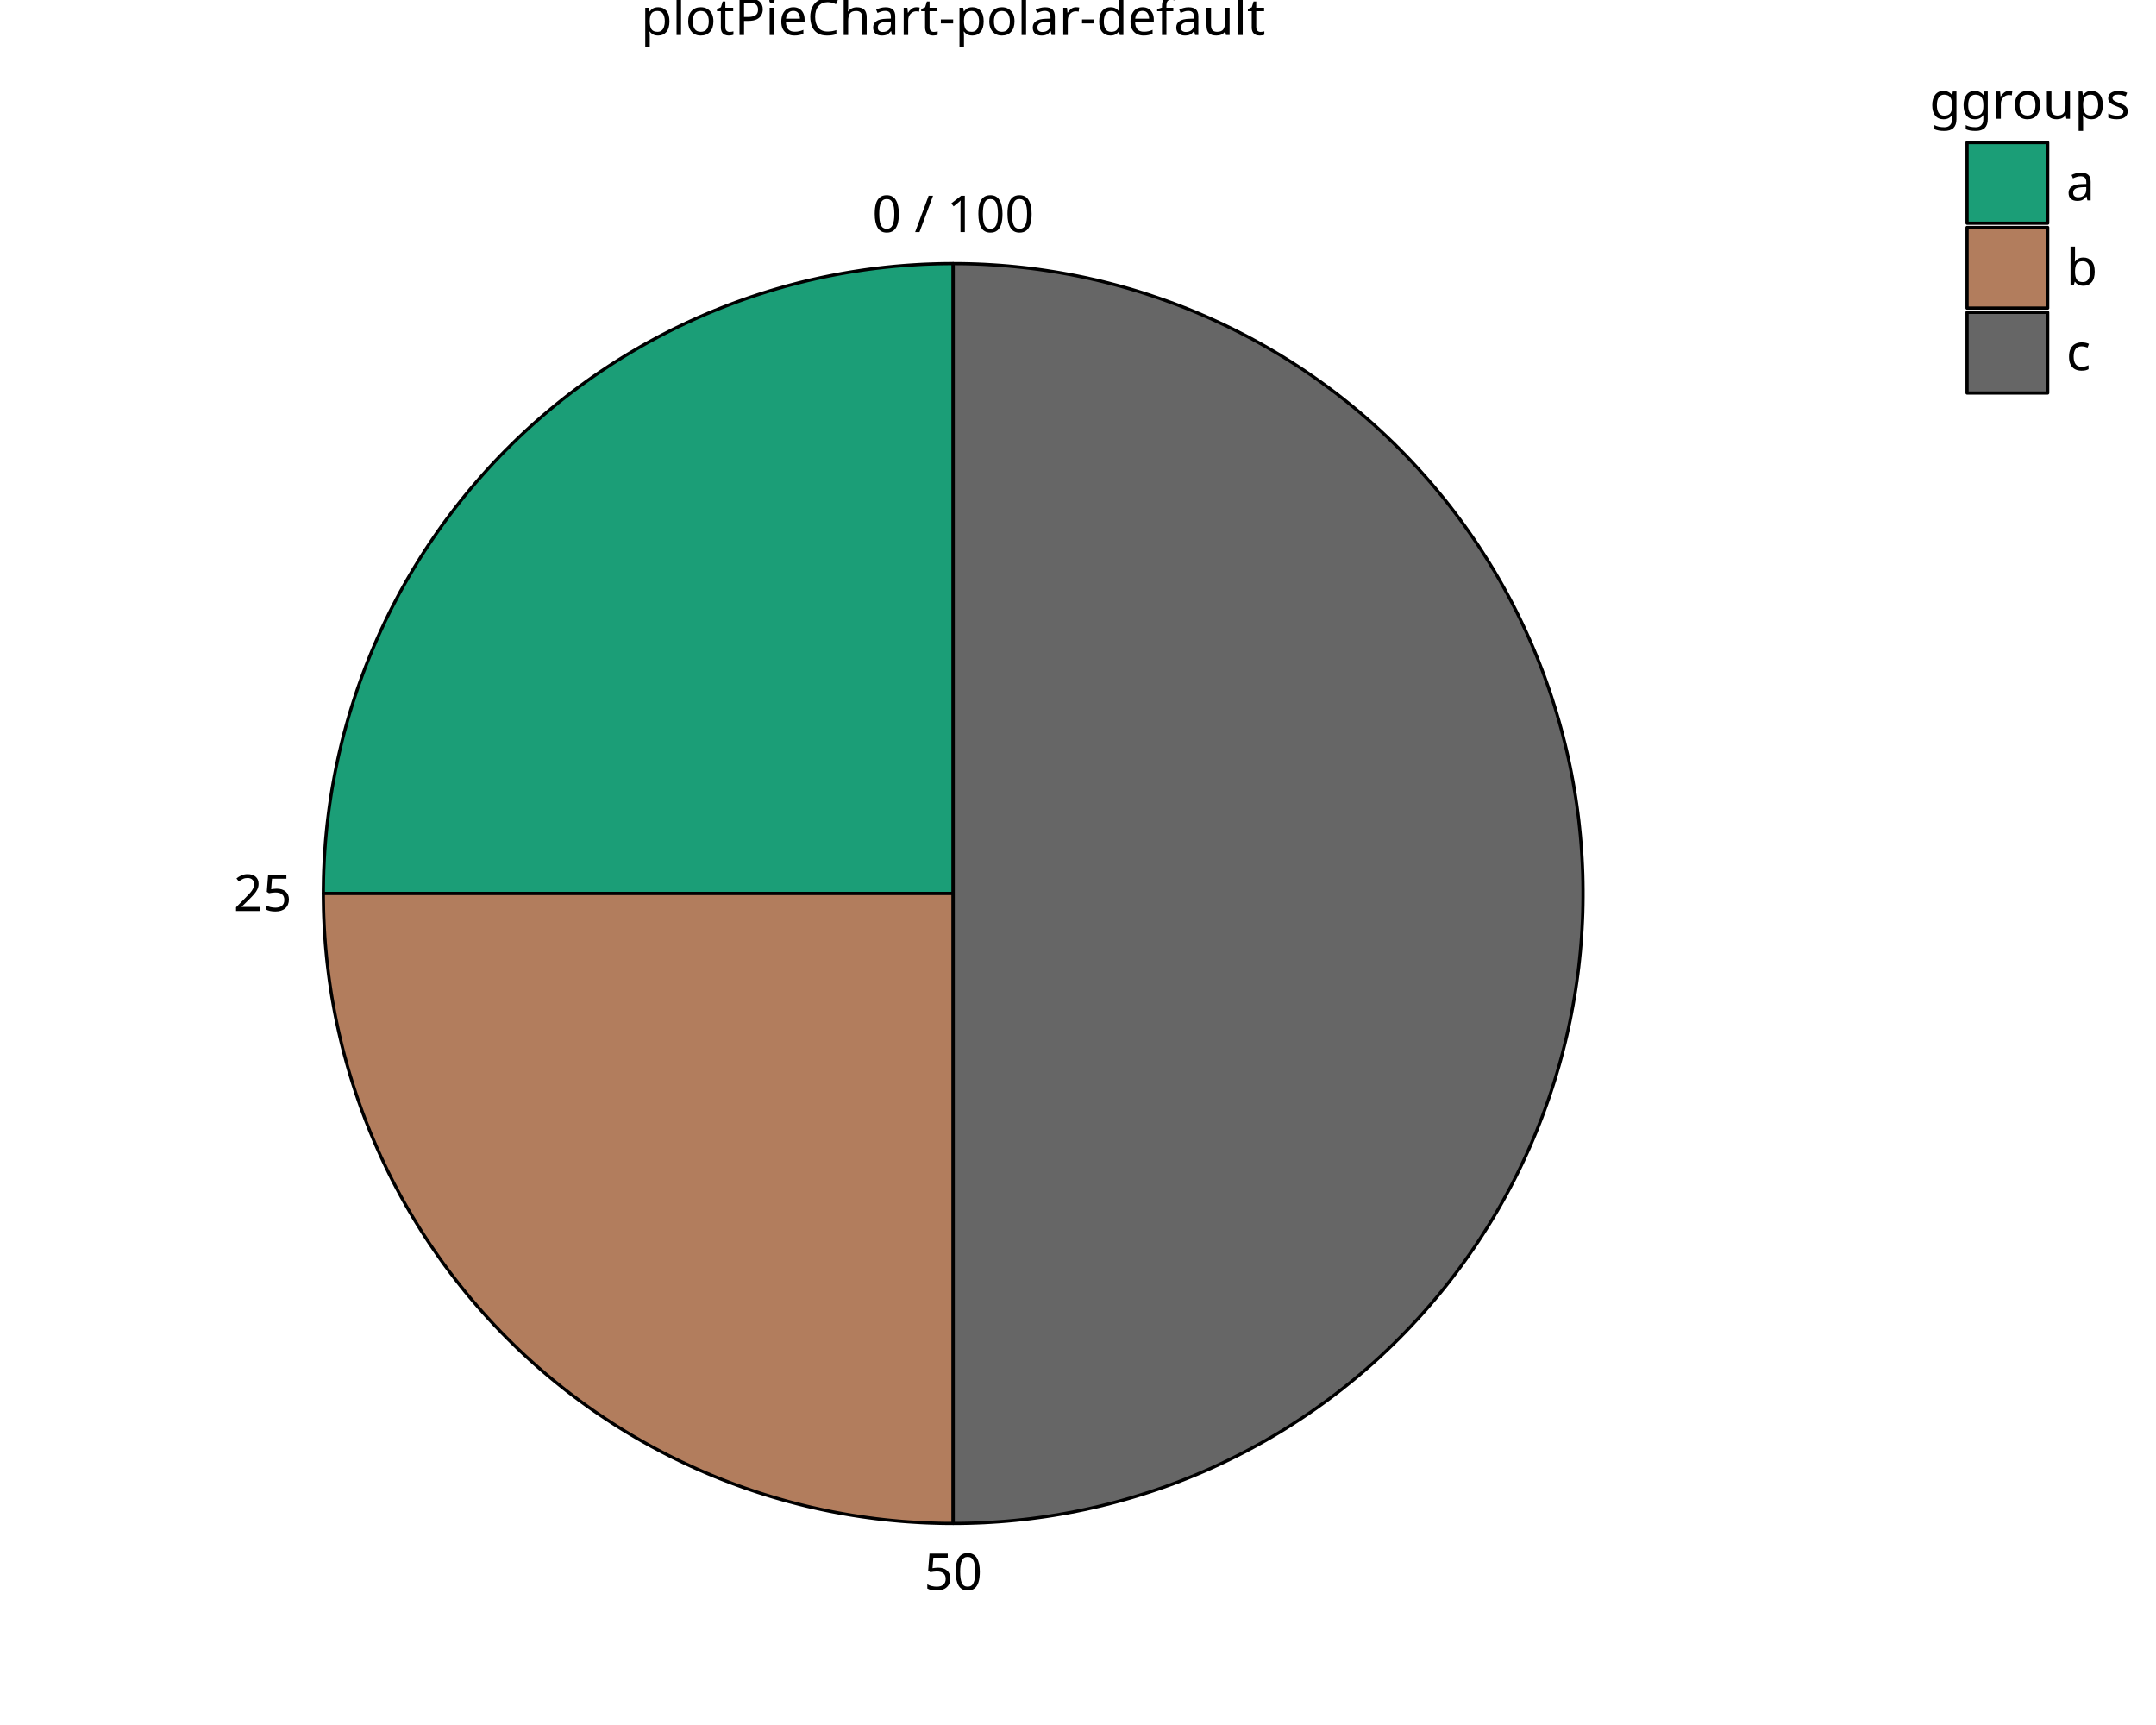
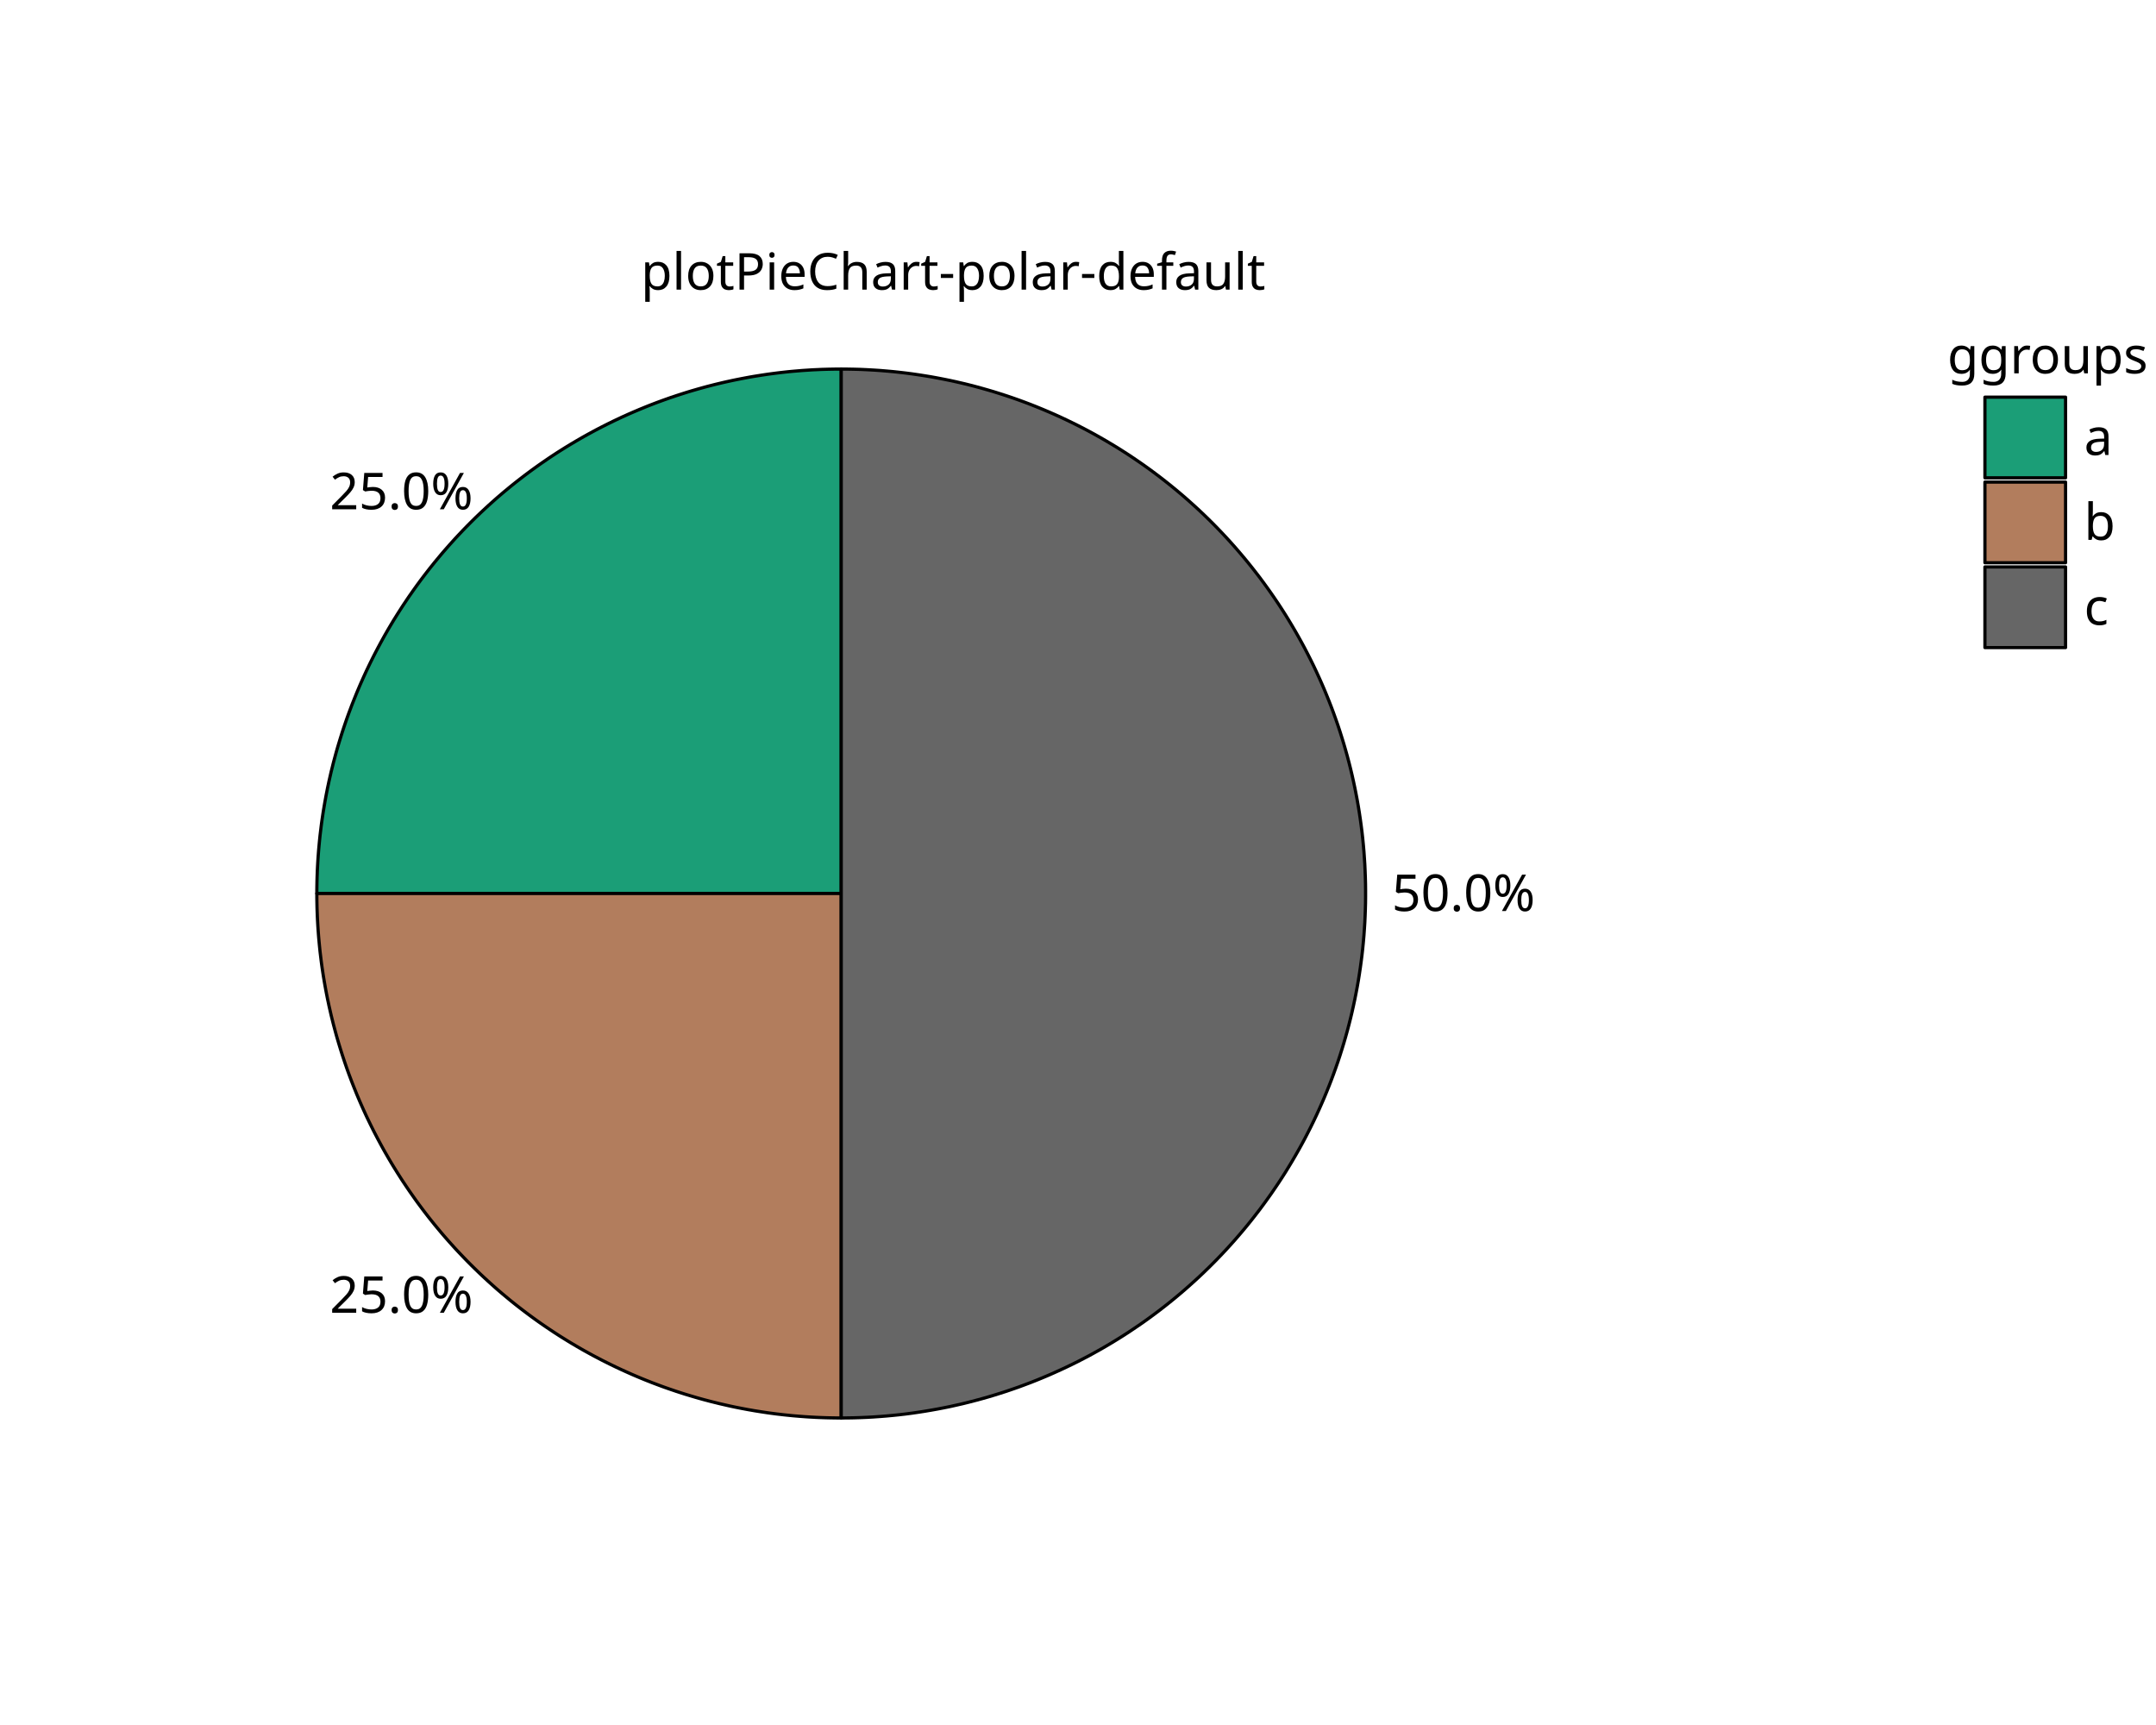
<svg xmlns="http://www.w3.org/2000/svg" class="svglite" data-engine-version="2.0" width="720.00pt" height="576.00pt" viewBox="0 0 720.00 576.00">
  <defs>
    <style type="text/css">
    .svglite line, .svglite polyline, .svglite polygon, .svglite path, .svglite rect, .svglite circle {
      fill: none;
      stroke: #000000;
      stroke-linecap: round;
      stroke-linejoin: round;
      stroke-miterlimit: 10.00;
    }
  </style>
  </defs>
  <rect width="100%" height="100%" style="stroke: none; fill: #FFFFFF;" />
  <defs>
    <clipPath id="cpMC4wMHw3MjAuMDB8MC4wMHw1NzYuMDA=">
      <rect x="0.00" y="0.00" width="720.00" height="576.00" />
    </clipPath>
  </defs>
  <g clip-path="url(#cpMC4wMHw3MjAuMDB8MC4wMHw1NzYuMDA=)">
</g>
  <defs>
-     <clipPath id="cpNS45N3w3MTQuMDN8MC4wMHw1NzYuMDA=">
-       <rect x="5.97" y="0.00" width="708.07" height="576.00" />
+     <clipPath id="cpMC4wMHw3MjAuMDB8ODUuMDJ8NDkwLjk4">
+       <rect x="0.00" y="85.02" width="720.00" height="405.97" />
    </clipPath>
  </defs>
-   <g clip-path="url(#cpNS45N3w3MTQuMDN8MC4wMHw1NzYuMDA=)">
-     <rect x="5.97" y="0.00" width="708.07" height="576.00" style="stroke-width: 10.67; stroke: none;" />
+   <g clip-path="url(#cpMC4wMHw3MjAuMDB8ODUuMDJ8NDkwLjk4)">
+     <rect x="0.00" y="85.02" width="720.00" height="405.97" style="stroke-width: 10.67; stroke: none;" />
  </g>
  <g clip-path="url(#cpMC4wMHw3MjAuMDB8MC4wMHw1NzYuMDA=)">
- </g>
-   <defs>
-     <clipPath id="cpNS45N3w2MzAuNjd8MjAuNzF8NTc2LjAw">
-       <rect x="5.97" y="20.71" width="624.70" height="555.29" />
-     </clipPath>
-   </defs>
-   <g clip-path="url(#cpNS45N3w2MzAuNjd8MjAuNzF8NTc2LjAw)">
-     <rect x="5.97" y="20.71" width="624.70" height="555.29" style="stroke-width: 10.67; stroke: none;" />
-     <polygon points="318.32,298.35 318.32,88.02 317.02,88.02 315.73,88.03 314.43,88.05 313.14,88.08 311.84,88.12 310.55,88.16 309.25,88.21 307.96,88.27 306.66,88.34 305.37,88.42 304.08,88.50 302.78,88.59 301.49,88.69 300.20,88.80 298.91,88.91 297.62,89.04 296.33,89.17 295.04,89.31 293.76,89.46 292.47,89.61 291.19,89.77 289.90,89.94 288.62,90.12 287.34,90.31 286.05,90.51 284.77,90.71 283.50,90.92 282.22,91.14 280.94,91.36 279.67,91.60 278.40,91.84 277.12,92.09 275.86,92.35 274.59,92.61 273.32,92.89 272.06,93.17 270.79,93.46 269.53,93.75 268.27,94.06 267.01,94.37 265.76,94.69 264.51,95.02 263.25,95.35 262.00,95.69 260.76,96.05 259.51,96.40 258.27,96.77 257.03,97.14 255.79,97.53 254.55,97.91 253.32,98.31 252.09,98.72 250.86,99.13 249.64,99.55 248.41,99.97 247.19,100.41 245.97,100.85 244.76,101.30 243.55,101.76 242.34,102.22 241.13,102.69 239.93,103.17 238.72,103.66 237.53,104.15 236.33,104.65 235.14,105.16 233.95,105.68 232.77,106.20 231.58,106.73 230.41,107.27 229.23,107.81 228.06,108.37 226.89,108.93 225.72,109.49 224.56,110.07 223.40,110.65 222.25,111.24 221.10,111.83 219.95,112.43 218.81,113.04 217.67,113.66 216.53,114.28 215.40,114.91 214.27,115.55 213.15,116.20 212.03,116.85 210.91,117.51 209.80,118.17 208.69,118.84 207.59,119.52 206.49,120.21 205.40,120.90 204.30,121.60 203.22,122.30 202.14,123.02 201.06,123.73 199.98,124.46 198.92,125.19 197.85,125.93 196.79,126.68 195.74,127.43 194.69,128.19 193.64,128.95 192.60,129.72 191.56,130.50 190.53,131.28 189.50,132.08 188.48,132.87 187.46,133.67 186.45,134.48 185.45,135.30 184.44,136.12 183.45,136.95 182.46,137.78 181.47,138.62 180.49,139.47 179.51,140.32 178.54,141.18 177.58,142.04 176.61,142.91 175.66,143.79 174.71,144.67 173.77,145.56 172.83,146.45 171.90,147.35 170.97,148.25 170.05,149.17 169.13,150.08 168.22,151.00 167.31,151.93 166.42,152.86 165.52,153.80 164.63,154.75 163.75,155.70 162.88,156.65 162.01,157.61 161.14,158.58 160.29,159.55 159.43,160.52 158.59,161.50 157.75,162.49 156.91,163.48 156.09,164.48 155.26,165.48 154.45,166.49 153.64,167.50 152.84,168.52 152.04,169.54 151.25,170.57 150.47,171.60 149.69,172.63 148.92,173.67 148.15,174.72 147.39,175.77 146.64,176.83 145.90,177.89 145.16,178.95 144.43,180.02 143.70,181.09 142.98,182.17 142.27,183.25 141.56,184.34 140.86,185.43 140.17,186.53 139.49,187.63 138.81,188.73 138.14,189.84 137.47,190.95 136.81,192.07 136.16,193.19 135.52,194.31 134.88,195.44 134.25,196.57 133.62,197.70 133.01,198.84 132.40,199.99 131.80,201.14 131.20,202.29 130.61,203.44 130.03,204.60 129.46,205.76 128.89,206.93 128.33,208.09 127.78,209.27 127.23,210.44 126.70,211.62 126.17,212.80 125.64,213.99 125.13,215.18 124.62,216.37 124.12,217.56 123.62,218.76 123.14,219.96 122.66,221.16 122.18,222.37 121.72,223.58 121.26,224.79 120.81,226.01 120.37,227.23 119.94,228.45 119.51,229.67 119.09,230.90 118.68,232.13 118.28,233.36 117.88,234.59 117.49,235.83 117.11,237.06 116.73,238.30 116.37,239.55 116.01,240.79 115.66,242.04 115.32,243.29 114.98,244.54 114.65,245.79 114.33,247.05 114.02,248.31 113.72,249.57 113.42,250.83 113.13,252.09 112.85,253.36 112.58,254.62 112.31,255.89 112.05,257.16 111.80,258.43 111.56,259.70 111.33,260.98 111.10,262.25 110.88,263.53 110.67,264.81 110.47,266.09 110.28,267.37 110.09,268.65 109.91,269.94 109.74,271.22 109.58,272.51 109.42,273.79 109.27,275.08 109.13,276.37 109.00,277.66 108.88,278.95 108.76,280.24 108.65,281.53 108.56,282.82 108.46,284.11 108.38,285.41 108.30,286.70 108.24,287.99 108.18,289.29 108.12,290.58 108.08,291.88 108.04,293.17 108.02,294.47 108.00,295.76 107.98,297.06 107.98,298.35 318.32,298.35 " style="stroke-width: 1.07; stroke-linecap: butt; fill: #1B9E77;" />
-     <polygon points="318.32,298.35 107.98,298.35 107.98,299.65 108.00,300.95 108.02,302.24 108.04,303.54 108.08,304.83 108.12,306.13 108.18,307.42 108.24,308.72 108.30,310.01 108.38,311.30 108.46,312.60 108.56,313.89 108.65,315.18 108.76,316.47 108.88,317.76 109.00,319.05 109.13,320.34 109.27,321.63 109.42,322.92 109.58,324.20 109.74,325.49 109.91,326.77 110.09,328.06 110.28,329.34 110.47,330.62 110.67,331.90 110.88,333.18 111.10,334.45 111.33,335.73 111.56,337.00 111.80,338.28 112.05,339.55 112.31,340.82 112.58,342.09 112.85,343.35 113.13,344.62 113.42,345.88 113.72,347.14 114.02,348.40 114.33,349.66 114.65,350.91 114.98,352.17 115.32,353.42 115.66,354.67 116.01,355.92 116.37,357.16 116.73,358.40 117.11,359.64 117.49,360.88 117.88,362.12 118.28,363.35 118.68,364.58 119.09,365.81 119.51,367.04 119.94,368.26 120.37,369.48 120.81,370.70 121.26,371.91 121.72,373.13 122.18,374.34 122.66,375.54 123.14,376.75 123.62,377.95 124.12,379.15 124.62,380.34 125.13,381.53 125.64,382.72 126.17,383.91 126.70,385.09 127.23,386.27 127.78,387.44 128.33,388.61 128.89,389.78 129.46,390.95 130.03,392.11 130.61,393.27 131.20,394.42 131.80,395.57 132.40,396.72 133.01,397.86 133.62,399.00 134.25,400.14 134.88,401.27 135.52,402.40 136.16,403.52 136.81,404.64 137.47,405.76 138.14,406.87 138.81,407.98 139.49,409.08 140.17,410.18 140.86,411.28 141.56,412.37 142.27,413.46 142.98,414.54 143.70,415.62 144.43,416.69 145.16,417.76 145.90,418.82 146.64,419.88 147.39,420.94 148.15,421.99 148.92,423.03 149.69,424.07 150.47,425.11 151.25,426.14 152.04,427.17 152.84,428.19 153.64,429.21 154.45,430.22 155.26,431.23 156.09,432.23 156.91,433.23 157.75,434.22 158.59,435.20 159.43,436.19 160.29,437.16 161.14,438.13 162.01,439.10 162.88,440.06 163.75,441.01 164.63,441.96 165.52,442.91 166.42,443.84 167.31,444.78 168.22,445.70 169.13,446.63 170.05,447.54 170.97,448.45 171.90,449.36 172.83,450.26 173.77,451.15 174.71,452.04 175.66,452.92 176.61,453.80 177.58,454.67 178.54,455.53 179.51,456.39 180.49,457.24 181.47,458.09 182.46,458.93 183.45,459.76 184.44,460.59 185.45,461.41 186.45,462.22 187.46,463.03 188.48,463.84 189.50,464.63 190.53,465.42 191.56,466.21 192.60,466.98 193.64,467.76 194.69,468.52 195.74,469.28 196.79,470.03 197.85,470.78 198.92,471.52 199.98,472.25 201.06,472.97 202.14,473.69 203.22,474.40 204.30,475.11 205.40,475.81 206.49,476.50 207.59,477.19 208.69,477.87 209.80,478.54 210.91,479.20 212.03,479.86 213.15,480.51 214.27,481.16 215.40,481.79 216.53,482.42 217.67,483.05 218.81,483.66 219.95,484.27 221.10,484.88 222.25,485.47 223.40,486.06 224.56,486.64 225.72,487.21 226.89,487.78 228.06,488.34 229.23,488.89 230.41,489.44 231.58,489.98 232.77,490.51 233.95,491.03 235.14,491.55 236.33,492.06 237.53,492.56 238.72,493.05 239.93,493.54 241.13,494.02 242.34,494.49 243.55,494.95 244.76,495.41 245.97,495.86 247.19,496.30 248.41,496.74 249.64,497.16 250.86,497.58 252.09,497.99 253.32,498.40 254.55,498.79 255.79,499.18 257.03,499.56 258.27,499.94 259.51,500.30 260.76,500.66 262.00,501.01 263.25,501.36 264.51,501.69 265.76,502.02 267.01,502.34 268.27,502.65 269.53,502.96 270.79,503.25 272.06,503.54 273.32,503.82 274.59,504.10 275.86,504.36 277.12,504.62 278.40,504.87 279.67,505.11 280.94,505.34 282.22,505.57 283.50,505.79 284.77,506.00 286.05,506.20 287.34,506.40 288.62,506.58 289.90,506.76 291.19,506.93 292.47,507.10 293.76,507.25 295.04,507.40 296.33,507.54 297.62,507.67 298.91,507.79 300.20,507.91 301.49,508.02 302.78,508.12 304.08,508.21 305.37,508.29 306.66,508.37 307.96,508.44 309.25,508.50 310.55,508.55 311.84,508.59 313.14,508.63 314.43,508.66 315.73,508.68 317.02,508.69 318.32,508.69 318.32,298.35 " style="stroke-width: 1.07; stroke-linecap: butt; fill: #B27D5D;" />
-     <polygon points="318.32,298.35 318.32,508.69 320.91,508.68 323.50,508.63 326.09,508.55 328.68,508.44 331.27,508.29 333.85,508.12 336.44,507.91 339.02,507.67 341.59,507.40 344.17,507.10 346.74,506.76 349.30,506.40 351.86,506.00 354.42,505.57 356.97,505.11 359.51,504.62 362.05,504.10 364.58,503.54 367.11,502.96 369.62,502.34 372.13,501.69 374.63,501.01 377.13,500.30 379.61,499.56 382.08,498.79 384.55,497.99 387.00,497.16 389.45,496.30 391.88,495.41 394.30,494.49 396.71,493.54 399.11,492.56 401.50,491.55 403.87,490.51 406.23,489.44 408.58,488.34 410.91,487.21 413.23,486.06 415.54,484.88 417.83,483.66 420.10,482.42 422.36,481.16 424.61,479.86 426.84,478.54 429.05,477.19 431.24,475.81 433.42,474.40 435.58,472.97 437.72,471.52 439.85,470.03 441.95,468.52 444.04,466.98 446.11,465.42 448.16,463.84 450.18,462.22 452.19,460.59 454.18,458.93 456.15,457.24 458.10,455.53 460.02,453.80 461.93,452.04 463.81,450.26 465.67,448.45 467.51,446.63 469.32,444.78 471.12,442.91 472.88,441.01 474.63,439.10 476.35,437.16 478.05,435.20 479.72,433.23 481.37,431.23 483.00,429.21 484.60,427.17 486.17,425.11 487.72,423.03 489.24,420.94 490.74,418.82 492.21,416.69 493.66,414.54 495.07,412.37 496.47,410.18 497.83,407.98 499.17,405.76 500.48,403.52 501.76,401.27 503.01,399.00 504.24,396.72 505.44,394.42 506.61,392.11 507.75,389.78 508.86,387.44 509.94,385.09 511.00,382.72 512.02,380.34 513.02,377.95 513.98,375.54 514.92,373.13 515.82,370.70 516.70,368.26 517.55,365.81 518.36,363.35 519.15,360.88 519.90,358.40 520.63,355.92 521.32,353.42 521.98,350.91 522.62,348.40 523.22,345.88 523.79,343.35 524.33,340.82 524.83,338.28 525.31,335.73 525.75,333.18 526.17,330.62 526.55,328.06 526.90,325.49 527.22,322.92 527.50,320.34 527.76,317.76 527.98,315.18 528.17,312.60 528.33,310.01 528.46,307.42 528.56,304.83 528.62,302.24 528.65,299.65 528.65,297.06 528.62,294.47 528.56,291.88 528.46,289.29 528.33,286.70 528.17,284.11 527.98,281.53 527.76,278.95 527.50,276.37 527.22,273.79 526.90,271.22 526.55,268.65 526.17,266.09 525.75,263.53 525.31,260.98 524.83,258.43 524.33,255.89 523.79,253.36 523.22,250.83 522.62,248.31 521.98,245.79 521.32,243.29 520.63,240.79 519.90,238.30 519.15,235.83 518.36,233.36 517.55,230.90 516.70,228.45 515.82,226.01 514.92,223.58 513.98,221.16 513.02,218.76 512.02,216.37 511.00,213.99 509.94,211.62 508.86,209.27 507.75,206.93 506.61,204.60 505.44,202.29 504.24,199.99 503.01,197.70 501.76,195.44 500.48,193.19 499.17,190.95 497.83,188.73 496.47,186.53 495.07,184.34 493.66,182.17 492.21,180.02 490.74,177.89 489.24,175.77 487.72,173.67 486.17,171.60 484.60,169.54 483.00,167.50 481.37,165.48 479.72,163.48 478.05,161.50 476.35,159.55 474.63,157.61 472.88,155.70 471.12,153.80 469.32,151.93 467.51,150.08 465.67,148.25 463.81,146.45 461.93,144.67 460.02,142.91 458.10,141.18 456.15,139.47 454.18,137.78 452.19,136.12 450.18,134.48 448.16,132.87 446.11,131.28 444.04,129.72 441.95,128.19 439.85,126.68 437.72,125.19 435.58,123.73 433.42,122.30 431.24,120.90 429.05,119.52 426.84,118.17 424.61,116.85 422.36,115.55 420.10,114.28 417.83,113.04 415.54,111.83 413.23,110.65 410.91,109.49 408.58,108.37 406.23,107.27 403.87,106.20 401.50,105.16 399.11,104.15 396.71,103.17 394.30,102.22 391.88,101.30 389.45,100.41 387.00,99.55 384.55,98.72 382.08,97.91 379.61,97.14 377.13,96.40 374.63,95.69 372.13,95.02 369.62,94.37 367.11,93.75 364.58,93.17 362.05,92.61 359.51,92.09 356.97,91.60 354.42,91.14 351.86,90.71 349.30,90.31 346.74,89.94 344.17,89.61 341.59,89.31 339.02,89.04 336.44,88.80 333.85,88.59 331.27,88.42 328.68,88.27 326.09,88.16 323.50,88.08 320.91,88.03 318.32,88.02 318.32,298.35 " style="stroke-width: 1.07; stroke-linecap: butt; fill: #666666;" />
-     <text x="318.32" y="77.50" text-anchor="middle" style="font-size: 17.00px; font-family: sans;" textLength="51.99px" lengthAdjust="spacingAndGlyphs">0 / 100</text>
-     <text x="97.46" y="304.20" text-anchor="end" style="font-size: 17.00px; font-family: sans;" textLength="18.91px" lengthAdjust="spacingAndGlyphs">25</text>
-     <text x="318.32" y="530.91" text-anchor="middle" style="font-size: 17.00px; font-family: sans;" textLength="18.91px" lengthAdjust="spacingAndGlyphs">50</text>
-     <rect x="5.97" y="20.71" width="624.70" height="555.29" style="stroke-width: 0.00; stroke: none;" />
-   </g>
-   <g clip-path="url(#cpMC4wMHw3MjAuMDB8MC4wMHw1NzYuMDA=)">
-     <polyline points="5.97,576.00 5.97,20.71 " style="stroke-width: 0.00; stroke: none; stroke-linecap: butt;" />
-     <polyline points="5.97,576.00 630.67,576.00 " style="stroke-width: 0.00; stroke: none; stroke-linecap: butt;" />
-     <rect x="641.63" y="20.71" width="72.40" height="116.71" style="stroke-width: 0.75; stroke: none;" />
-     <rect x="641.63" y="20.71" width="72.40" height="116.71" style="stroke-width: 10.67; stroke: none;" />
-     <text x="677.83" y="39.65" text-anchor="middle" style="font-size: 17.00px; font-family: sans;" textLength="61.44px" lengthAdjust="spacingAndGlyphs">ggroups</text>
-     <rect x="656.19" y="46.90" width="28.35" height="28.35" style="stroke-width: 10.67; stroke: none;" />
-     <rect x="656.90" y="47.60" width="26.93" height="26.93" style="stroke-width: 1.07; stroke-linecap: butt; fill: #1B9E77;" />
-     <rect x="656.19" y="75.24" width="28.35" height="28.35" style="stroke-width: 10.67; stroke: none;" />
-     <rect x="656.90" y="75.95" width="26.93" height="26.93" style="stroke-width: 1.07; stroke-linecap: butt; fill: #B27D5D;" />
-     <rect x="656.19" y="103.59" width="28.35" height="28.35" style="stroke-width: 10.67; stroke: none;" />
-     <rect x="656.90" y="104.30" width="26.93" height="26.93" style="stroke-width: 1.07; stroke-linecap: butt; fill: #666666;" />
-     <text x="690.02" y="66.92" style="font-size: 17.00px; font-family: sans;" textLength="9.46px" lengthAdjust="spacingAndGlyphs">a</text>
-     <text x="690.02" y="95.26" style="font-size: 17.00px; font-family: sans;" textLength="9.46px" lengthAdjust="spacingAndGlyphs">b</text>
-     <text x="690.02" y="123.61" style="font-size: 17.00px; font-family: sans;" textLength="8.51px" lengthAdjust="spacingAndGlyphs">c</text>
-     <text x="318.32" y="11.70" text-anchor="middle" style="font-size: 17.00px; font-family: sans;" textLength="193.72px" lengthAdjust="spacingAndGlyphs">plotPieChart-polar-default</text>
+     <rect x="0.00" y="105.72" width="636.64" height="385.26" style="stroke-width: 10.67; stroke: none;" />
+     <polygon points="280.93,298.35 280.93,123.24 279.85,123.24 278.77,123.25 277.69,123.27 276.61,123.29 275.53,123.32 274.46,123.35 273.38,123.40 272.30,123.45 271.22,123.50 270.15,123.57 269.07,123.64 267.99,123.71 266.92,123.80 265.84,123.89 264.77,123.98 263.70,124.08 262.62,124.19 261.55,124.31 260.48,124.43 259.41,124.56 258.34,124.70 257.27,124.84 256.20,124.99 255.13,125.15 254.07,125.31 253.00,125.48 251.94,125.65 250.87,125.83 249.81,126.02 248.75,126.22 247.69,126.42 246.63,126.63 245.57,126.84 244.52,127.06 243.46,127.29 242.41,127.52 241.36,127.76 240.31,128.01 239.26,128.26 238.21,128.52 237.17,128.79 236.12,129.06 235.08,129.34 234.04,129.63 233.00,129.92 231.97,130.22 230.93,130.52 229.90,130.83 228.87,131.15 227.84,131.48 226.81,131.81 225.79,132.14 224.77,132.49 223.74,132.83 222.73,133.19 221.71,133.55 220.70,133.92 219.68,134.29 218.67,134.67 217.67,135.06 216.66,135.45 215.66,135.85 214.66,136.26 213.66,136.67 212.67,137.09 211.68,137.51 210.69,137.94 209.70,138.37 208.72,138.82 207.73,139.26 206.76,139.72 205.78,140.18 204.81,140.64 203.84,141.12 202.87,141.59 201.91,142.08 200.94,142.57 199.99,143.06 199.03,143.56 198.08,144.07 197.13,144.59 196.19,145.10 195.24,145.63 194.30,146.16 193.37,146.70 192.44,147.24 191.51,147.79 190.58,148.34 189.66,148.90 188.74,149.46 187.82,150.04 186.91,150.61 186.00,151.19 185.10,151.78 184.20,152.37 183.30,152.97 182.41,153.58 181.52,154.19 180.63,154.80 179.75,155.42 178.87,156.05 178.00,156.68 177.12,157.32 176.26,157.96 175.39,158.61 174.54,159.26 173.68,159.92 172.83,160.58 171.98,161.25 171.14,161.92 170.30,162.60 169.47,163.29 168.64,163.97 167.81,164.67 166.99,165.37 166.17,166.07 165.36,166.78 164.55,167.50 163.75,168.22 162.95,168.94 162.16,169.67 161.37,170.40 160.58,171.14 159.80,171.89 159.02,172.63 158.25,173.39 157.48,174.15 156.72,174.91 155.96,175.68 155.21,176.45 154.46,177.22 153.72,178.01 152.98,178.79 152.24,179.58 151.51,180.38 150.79,181.18 150.07,181.98 149.36,182.79 148.65,183.60 147.94,184.42 147.24,185.24 146.55,186.07 145.86,186.90 145.17,187.73 144.50,188.57 143.82,189.41 143.15,190.26 142.49,191.11 141.83,191.96 141.18,192.82 140.53,193.68 139.89,194.55 139.25,195.42 138.62,196.30 138.00,197.17 137.38,198.06 136.76,198.94 136.15,199.83 135.55,200.73 134.95,201.62 134.35,202.53 133.77,203.43 133.19,204.34 132.61,205.25 132.04,206.17 131.47,207.08 130.91,208.01 130.36,208.93 129.81,209.86 129.27,210.79 128.73,211.73 128.20,212.67 127.68,213.61 127.16,214.56 126.65,215.51 126.14,216.46 125.64,217.41 125.14,218.37 124.65,219.33 124.17,220.30 123.69,221.26 123.22,222.23 122.75,223.21 122.29,224.18 121.84,225.16 121.39,226.14 120.95,227.13 120.51,228.11 120.08,229.10 119.66,230.10 119.24,231.09 118.83,232.09 118.43,233.09 118.03,234.09 117.63,235.09 117.25,236.10 116.87,237.11 116.49,238.12 116.12,239.14 115.76,240.15 115.41,241.17 115.06,242.19 114.72,243.21 114.38,244.24 114.05,245.27 113.73,246.30 113.41,247.33 113.10,248.36 112.79,249.39 112.49,250.43 112.20,251.47 111.92,252.51 111.64,253.55 111.36,254.59 111.10,255.64 110.84,256.69 110.58,257.74 110.34,258.79 110.10,259.84 109.86,260.89 109.64,261.94 109.41,263.00 109.20,264.06 108.99,265.12 108.79,266.18 108.60,267.24 108.41,268.30 108.23,269.36 108.05,270.43 107.88,271.49 107.72,272.56 107.56,273.63 107.41,274.69 107.27,275.76 107.14,276.83 107.01,277.90 106.88,278.98 106.77,280.05 106.66,281.12 106.56,282.20 106.46,283.27 106.37,284.35 106.29,285.42 106.21,286.50 106.14,287.57 106.08,288.65 106.02,289.73 105.97,290.81 105.93,291.88 105.89,292.96 105.86,294.04 105.84,295.12 105.82,296.20 105.81,297.28 105.81,298.35 280.93,298.35 " style="stroke-width: 1.07; stroke-linecap: butt; fill: #1B9E77;" />
+     <polygon points="280.93,298.35 105.81,298.35 105.81,299.43 105.82,300.51 105.84,301.59 105.86,302.67 105.89,303.75 105.93,304.82 105.97,305.90 106.02,306.98 106.08,308.06 106.14,309.13 106.21,310.21 106.29,311.29 106.37,312.36 106.46,313.44 106.56,314.51 106.66,315.59 106.77,316.66 106.88,317.73 107.01,318.80 107.14,319.87 107.27,320.94 107.41,322.01 107.56,323.08 107.72,324.15 107.88,325.22 108.05,326.28 108.23,327.35 108.41,328.41 108.60,329.47 108.79,330.53 108.99,331.59 109.20,332.65 109.41,333.71 109.64,334.76 109.86,335.82 110.10,336.87 110.34,337.92 110.58,338.97 110.84,340.02 111.10,341.07 111.36,342.11 111.64,343.16 111.92,344.20 112.20,345.24 112.49,346.28 112.79,347.31 113.10,348.35 113.41,349.38 113.73,350.41 114.05,351.44 114.38,352.47 114.72,353.49 115.06,354.52 115.41,355.54 115.76,356.56 116.12,357.57 116.49,358.59 116.87,359.60 117.25,360.61 117.63,361.61 118.03,362.62 118.43,363.62 118.83,364.62 119.24,365.62 119.66,366.61 120.08,367.61 120.51,368.59 120.95,369.58 121.39,370.57 121.84,371.55 122.29,372.53 122.75,373.50 123.22,374.47 123.69,375.44 124.17,376.41 124.65,377.38 125.14,378.34 125.64,379.29 126.14,380.25 126.65,381.20 127.16,382.15 127.68,383.10 128.20,384.04 128.73,384.98 129.27,385.91 129.81,386.85 130.36,387.78 130.91,388.70 131.47,389.62 132.04,390.54 132.61,391.46 133.19,392.37 133.77,393.28 134.35,394.18 134.95,395.08 135.55,395.98 136.15,396.87 136.76,397.76 137.38,398.65 138.00,399.53 138.62,400.41 139.25,401.29 139.89,402.16 140.53,403.02 141.18,403.89 141.83,404.75 142.49,405.60 143.15,406.45 143.82,407.30 144.50,408.14 145.17,408.98 145.86,409.81 146.55,410.64 147.24,411.47 147.94,412.29 148.65,413.11 149.36,413.92 150.07,414.73 150.79,415.53 151.51,416.33 152.24,417.13 152.98,417.92 153.72,418.70 154.46,419.48 155.21,420.26 155.96,421.03 156.72,421.80 157.48,422.56 158.25,423.32 159.02,424.07 159.80,424.82 160.58,425.57 161.37,426.31 162.16,427.04 162.95,427.77 163.75,428.49 164.55,429.21 165.36,429.93 166.17,430.64 166.99,431.34 167.81,432.04 168.64,432.73 169.47,433.42 170.30,434.11 171.14,434.79 171.98,435.46 172.83,436.13 173.68,436.79 174.54,437.45 175.39,438.10 176.26,438.75 177.12,439.39 178.00,440.03 178.87,440.66 179.75,441.29 180.63,441.91 181.52,442.52 182.41,443.13 183.30,443.73 184.20,444.33 185.10,444.93 186.00,445.51 186.91,446.10 187.82,446.67 188.74,447.24 189.66,447.81 190.58,448.37 191.51,448.92 192.44,449.47 193.37,450.01 194.30,450.55 195.24,451.08 196.19,451.60 197.13,452.12 198.08,452.64 199.03,453.14 199.99,453.64 200.94,454.14 201.91,454.63 202.87,455.11 203.84,455.59 204.81,456.06 205.78,456.53 206.76,456.99 207.73,457.44 208.72,457.89 209.70,458.33 210.69,458.77 211.68,459.20 212.67,459.62 213.66,460.04 214.66,460.45 215.66,460.86 216.66,461.25 217.67,461.65 218.67,462.03 219.68,462.41 220.70,462.79 221.71,463.16 222.73,463.52 223.74,463.87 224.77,464.22 225.79,464.57 226.81,464.90 227.84,465.23 228.87,465.56 229.90,465.87 230.93,466.18 231.97,466.49 233.00,466.79 234.04,467.08 235.08,467.37 236.12,467.64 237.17,467.92 238.21,468.18 239.26,468.44 240.31,468.70 241.36,468.94 242.41,469.18 243.46,469.42 244.52,469.65 245.57,469.87 246.63,470.08 247.69,470.29 248.75,470.49 249.81,470.69 250.87,470.87 251.94,471.06 253.00,471.23 254.07,471.40 255.13,471.56 256.20,471.72 257.27,471.87 258.34,472.01 259.41,472.15 260.48,472.27 261.55,472.40 262.62,472.51 263.70,472.62 264.77,472.73 265.84,472.82 266.92,472.91 267.99,472.99 269.07,473.07 270.15,473.14 271.22,473.20 272.30,473.26 273.38,473.31 274.46,473.35 275.53,473.39 276.61,473.42 277.69,473.44 278.77,473.46 279.85,473.47 280.93,473.47 280.93,298.35 " style="stroke-width: 1.07; stroke-linecap: butt; fill: #B27D5D;" />
+     <polygon points="280.93,298.35 280.93,473.47 283.08,473.46 285.24,473.42 287.40,473.35 289.55,473.26 291.71,473.14 293.86,472.99 296.01,472.82 298.16,472.62 300.30,472.40 302.45,472.15 304.59,471.87 306.72,471.56 308.85,471.23 310.98,470.87 313.11,470.49 315.22,470.08 317.34,469.65 319.44,469.18 321.55,468.70 323.64,468.18 325.73,467.64 327.81,467.08 329.89,466.49 331.96,465.87 334.02,465.23 336.07,464.57 338.11,463.87 340.15,463.16 342.17,462.41 344.19,461.65 346.19,460.86 348.19,460.04 350.18,459.20 352.15,458.33 354.12,457.44 356.07,456.53 358.02,455.59 359.95,454.63 361.87,453.64 363.78,452.64 365.67,451.60 367.55,450.55 369.42,449.47 371.27,448.37 373.12,447.24 374.94,446.10 376.76,444.93 378.55,443.73 380.34,442.52 382.11,441.29 383.86,440.03 385.60,438.75 387.32,437.45 389.02,436.13 390.71,434.79 392.39,433.42 394.04,432.04 395.68,430.64 397.30,429.21 398.90,427.77 400.49,426.31 402.06,424.82 403.61,423.32 405.14,421.80 406.65,420.26 408.14,418.70 409.61,417.13 411.07,415.53 412.50,413.92 413.91,412.29 415.31,410.64 416.68,408.98 418.03,407.30 419.36,405.60 420.68,403.89 421.96,402.16 423.23,400.41 424.48,398.65 425.70,396.87 426.91,395.08 428.09,393.28 429.25,391.46 430.38,389.62 431.49,387.78 432.58,385.91 433.65,384.04 434.70,382.15 435.72,380.25 436.71,378.34 437.69,376.41 438.64,374.47 439.56,372.53 440.46,370.57 441.34,368.59 442.20,366.61 443.02,364.62 443.83,362.62 444.61,360.61 445.36,358.59 446.09,356.56 446.80,354.52 447.48,352.47 448.13,350.41 448.76,348.35 449.36,346.28 449.94,344.20 450.49,342.11 451.02,340.02 451.52,337.92 451.99,335.82 452.44,333.71 452.86,331.59 453.26,329.47 453.63,327.35 453.97,325.22 454.29,323.08 454.58,320.94 454.85,318.80 455.09,316.66 455.30,314.51 455.49,312.36 455.64,310.21 455.78,308.06 455.88,305.90 455.96,303.75 456.02,301.59 456.04,299.43 456.04,297.28 456.02,295.12 455.96,292.96 455.88,290.81 455.78,288.65 455.64,286.50 455.49,284.35 455.30,282.20 455.09,280.05 454.85,277.90 454.58,275.76 454.29,273.63 453.97,271.49 453.63,269.36 453.26,267.24 452.86,265.12 452.44,263.00 451.99,260.89 451.52,258.79 451.02,256.69 450.49,254.59 449.94,252.51 449.36,250.43 448.76,248.36 448.13,246.30 447.48,244.24 446.80,242.19 446.09,240.15 445.36,238.12 444.61,236.10 443.83,234.09 443.02,232.09 442.20,230.10 441.34,228.11 440.46,226.14 439.56,224.18 438.64,222.23 437.69,220.30 436.71,218.37 435.72,216.46 434.70,214.56 433.65,212.67 432.58,210.79 431.49,208.93 430.38,207.08 429.25,205.25 428.09,203.43 426.91,201.62 425.70,199.83 424.48,198.06 423.23,196.30 421.96,194.55 420.68,192.82 419.36,191.11 418.03,189.41 416.68,187.73 415.31,186.07 413.91,184.42 412.50,182.79 411.07,181.18 409.61,179.58 408.14,178.01 406.65,176.45 405.14,174.91 403.61,173.39 402.06,171.89 400.49,170.40 398.90,168.94 397.30,167.50 395.68,166.07 394.04,164.67 392.39,163.29 390.71,161.92 389.02,160.58 387.32,159.26 385.60,157.96 383.86,156.68 382.11,155.42 380.34,154.19 378.55,152.97 376.76,151.78 374.94,150.61 373.12,149.46 371.27,148.34 369.42,147.24 367.55,146.16 365.67,145.10 363.78,144.07 361.87,143.06 359.95,142.08 358.02,141.12 356.07,140.18 354.12,139.26 352.15,138.37 350.18,137.51 348.19,136.67 346.19,135.85 344.19,135.06 342.17,134.29 340.15,133.55 338.11,132.83 336.07,132.14 334.02,131.48 331.96,130.83 329.89,130.22 327.81,129.63 325.73,129.06 323.64,128.52 321.55,128.01 319.44,127.52 317.34,127.06 315.22,126.63 313.11,126.22 310.98,125.83 308.85,125.48 306.72,125.15 304.59,124.84 302.45,124.56 300.30,124.31 298.16,124.08 296.01,123.89 293.86,123.71 291.71,123.57 289.55,123.45 287.40,123.35 285.24,123.29 283.08,123.25 280.93,123.24 280.93,298.35 " style="stroke-width: 1.07; stroke-linecap: butt; fill: #666666;" />
+     <text x="157.97" y="170.05" text-anchor="end" style="font-size: 17.00px; font-family: sans;" textLength="48.21px" lengthAdjust="spacingAndGlyphs">25.0%</text>
+     <text x="157.97" y="438.36" text-anchor="end" style="font-size: 17.00px; font-family: sans;" textLength="48.21px" lengthAdjust="spacingAndGlyphs">25.0%</text>
+     <text x="464.80" y="304.20" style="font-size: 17.00px; font-family: sans;" textLength="48.21px" lengthAdjust="spacingAndGlyphs">50.0%</text>
+     <rect x="0.00" y="105.72" width="636.64" height="385.26" style="stroke-width: 0.00; stroke: none;" />
+     <polyline points="0.00,490.98 0.00,105.72 " style="stroke-width: 0.00; stroke: none; stroke-linecap: butt;" />
+     <polyline points="0.00,490.98 636.64,490.98 " style="stroke-width: 0.00; stroke: none; stroke-linecap: butt;" />
+     <rect x="647.60" y="105.72" width="72.40" height="116.71" style="stroke-width: 0.75; stroke: none;" />
+     <rect x="647.60" y="105.72" width="72.40" height="116.71" style="stroke-width: 10.67; stroke: none;" />
+     <text x="683.80" y="124.67" text-anchor="middle" style="font-size: 17.00px; font-family: sans;" textLength="61.44px" lengthAdjust="spacingAndGlyphs">ggroups</text>
+     <rect x="662.16" y="131.91" width="28.35" height="28.35" style="stroke-width: 10.67; stroke: none;" />
+     <rect x="662.87" y="132.62" width="26.93" height="26.93" style="stroke-width: 1.07; stroke-linecap: butt; fill: #1B9E77;" />
+     <rect x="662.16" y="160.26" width="28.35" height="28.35" style="stroke-width: 10.67; stroke: none;" />
+     <rect x="662.87" y="160.97" width="26.93" height="26.93" style="stroke-width: 1.07; stroke-linecap: butt; fill: #B27D5D;" />
+     <rect x="662.16" y="188.60" width="28.35" height="28.35" style="stroke-width: 10.67; stroke: none;" />
+     <rect x="662.87" y="189.31" width="26.93" height="26.93" style="stroke-width: 1.07; stroke-linecap: butt; fill: #666666;" />
+     <text x="695.98" y="151.93" style="font-size: 17.00px; font-family: sans;" textLength="9.46px" lengthAdjust="spacingAndGlyphs">a</text>
+     <text x="695.98" y="180.28" style="font-size: 17.00px; font-family: sans;" textLength="9.46px" lengthAdjust="spacingAndGlyphs">b</text>
+     <text x="695.98" y="208.63" style="font-size: 17.00px; font-family: sans;" textLength="8.51px" lengthAdjust="spacingAndGlyphs">c</text>
+     <text x="318.32" y="96.71" text-anchor="middle" style="font-size: 17.00px; font-family: sans;" textLength="193.72px" lengthAdjust="spacingAndGlyphs">plotPieChart-polar-default</text>
  </g>
</svg>
